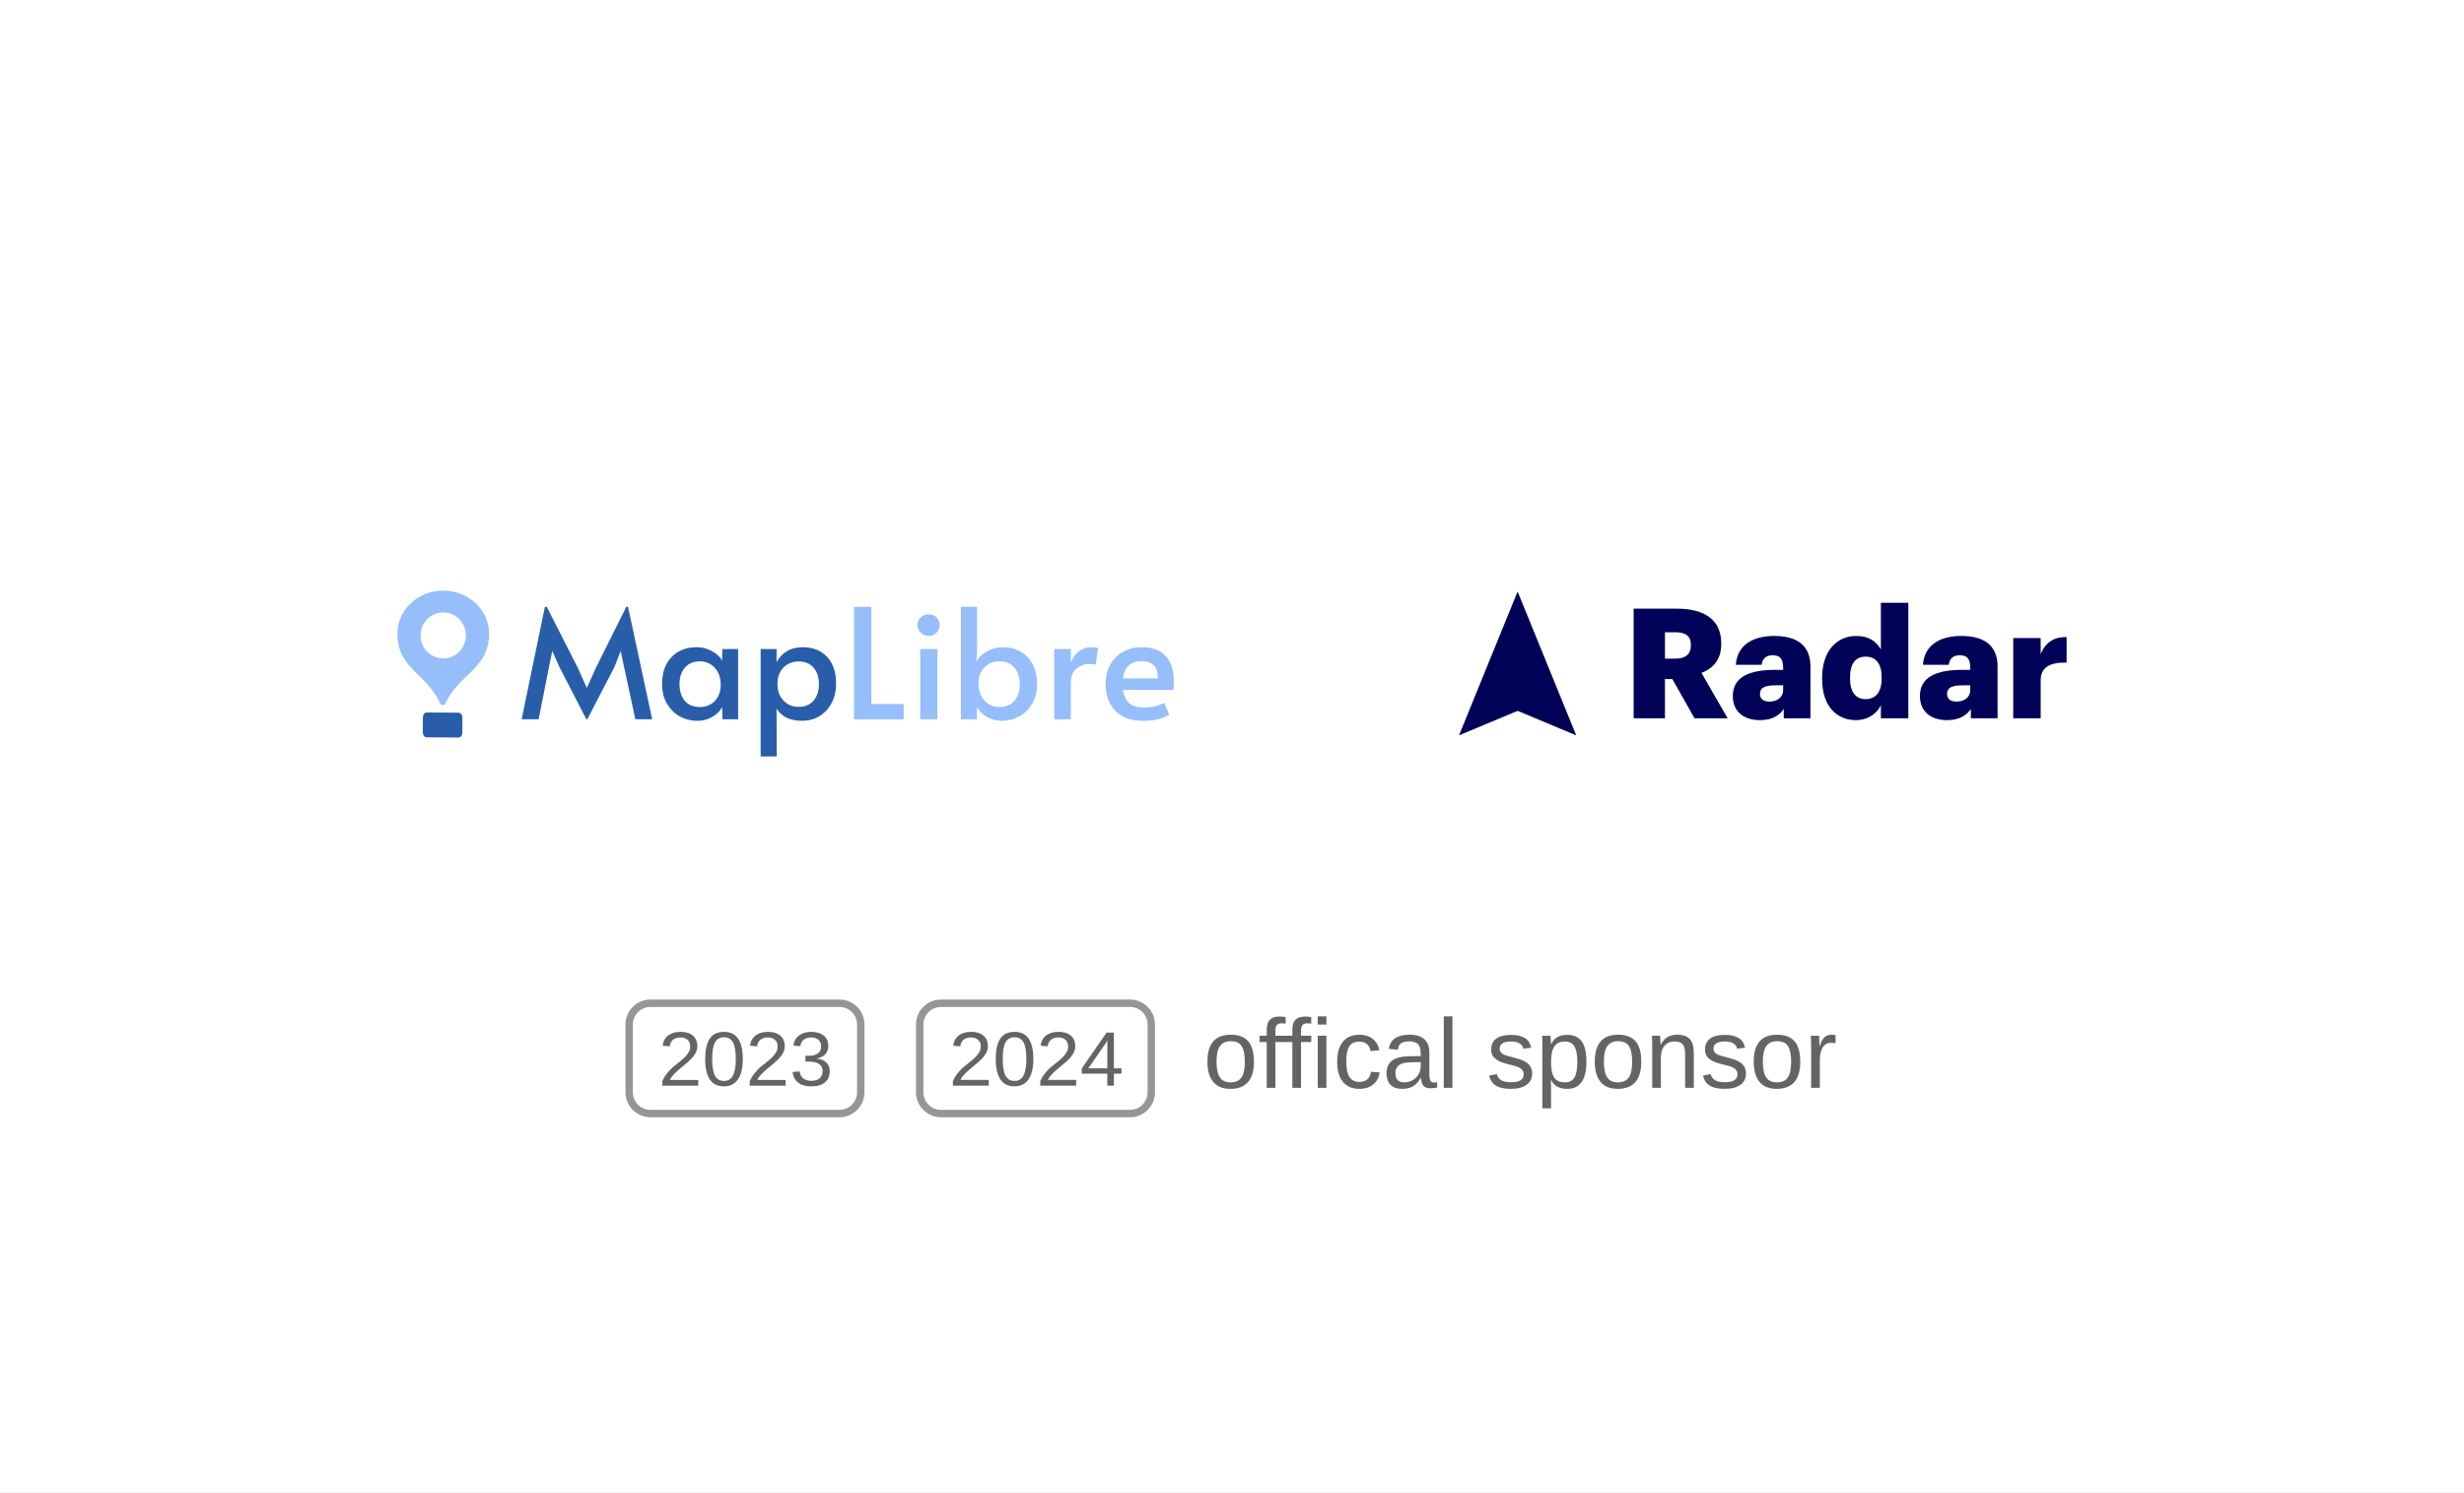
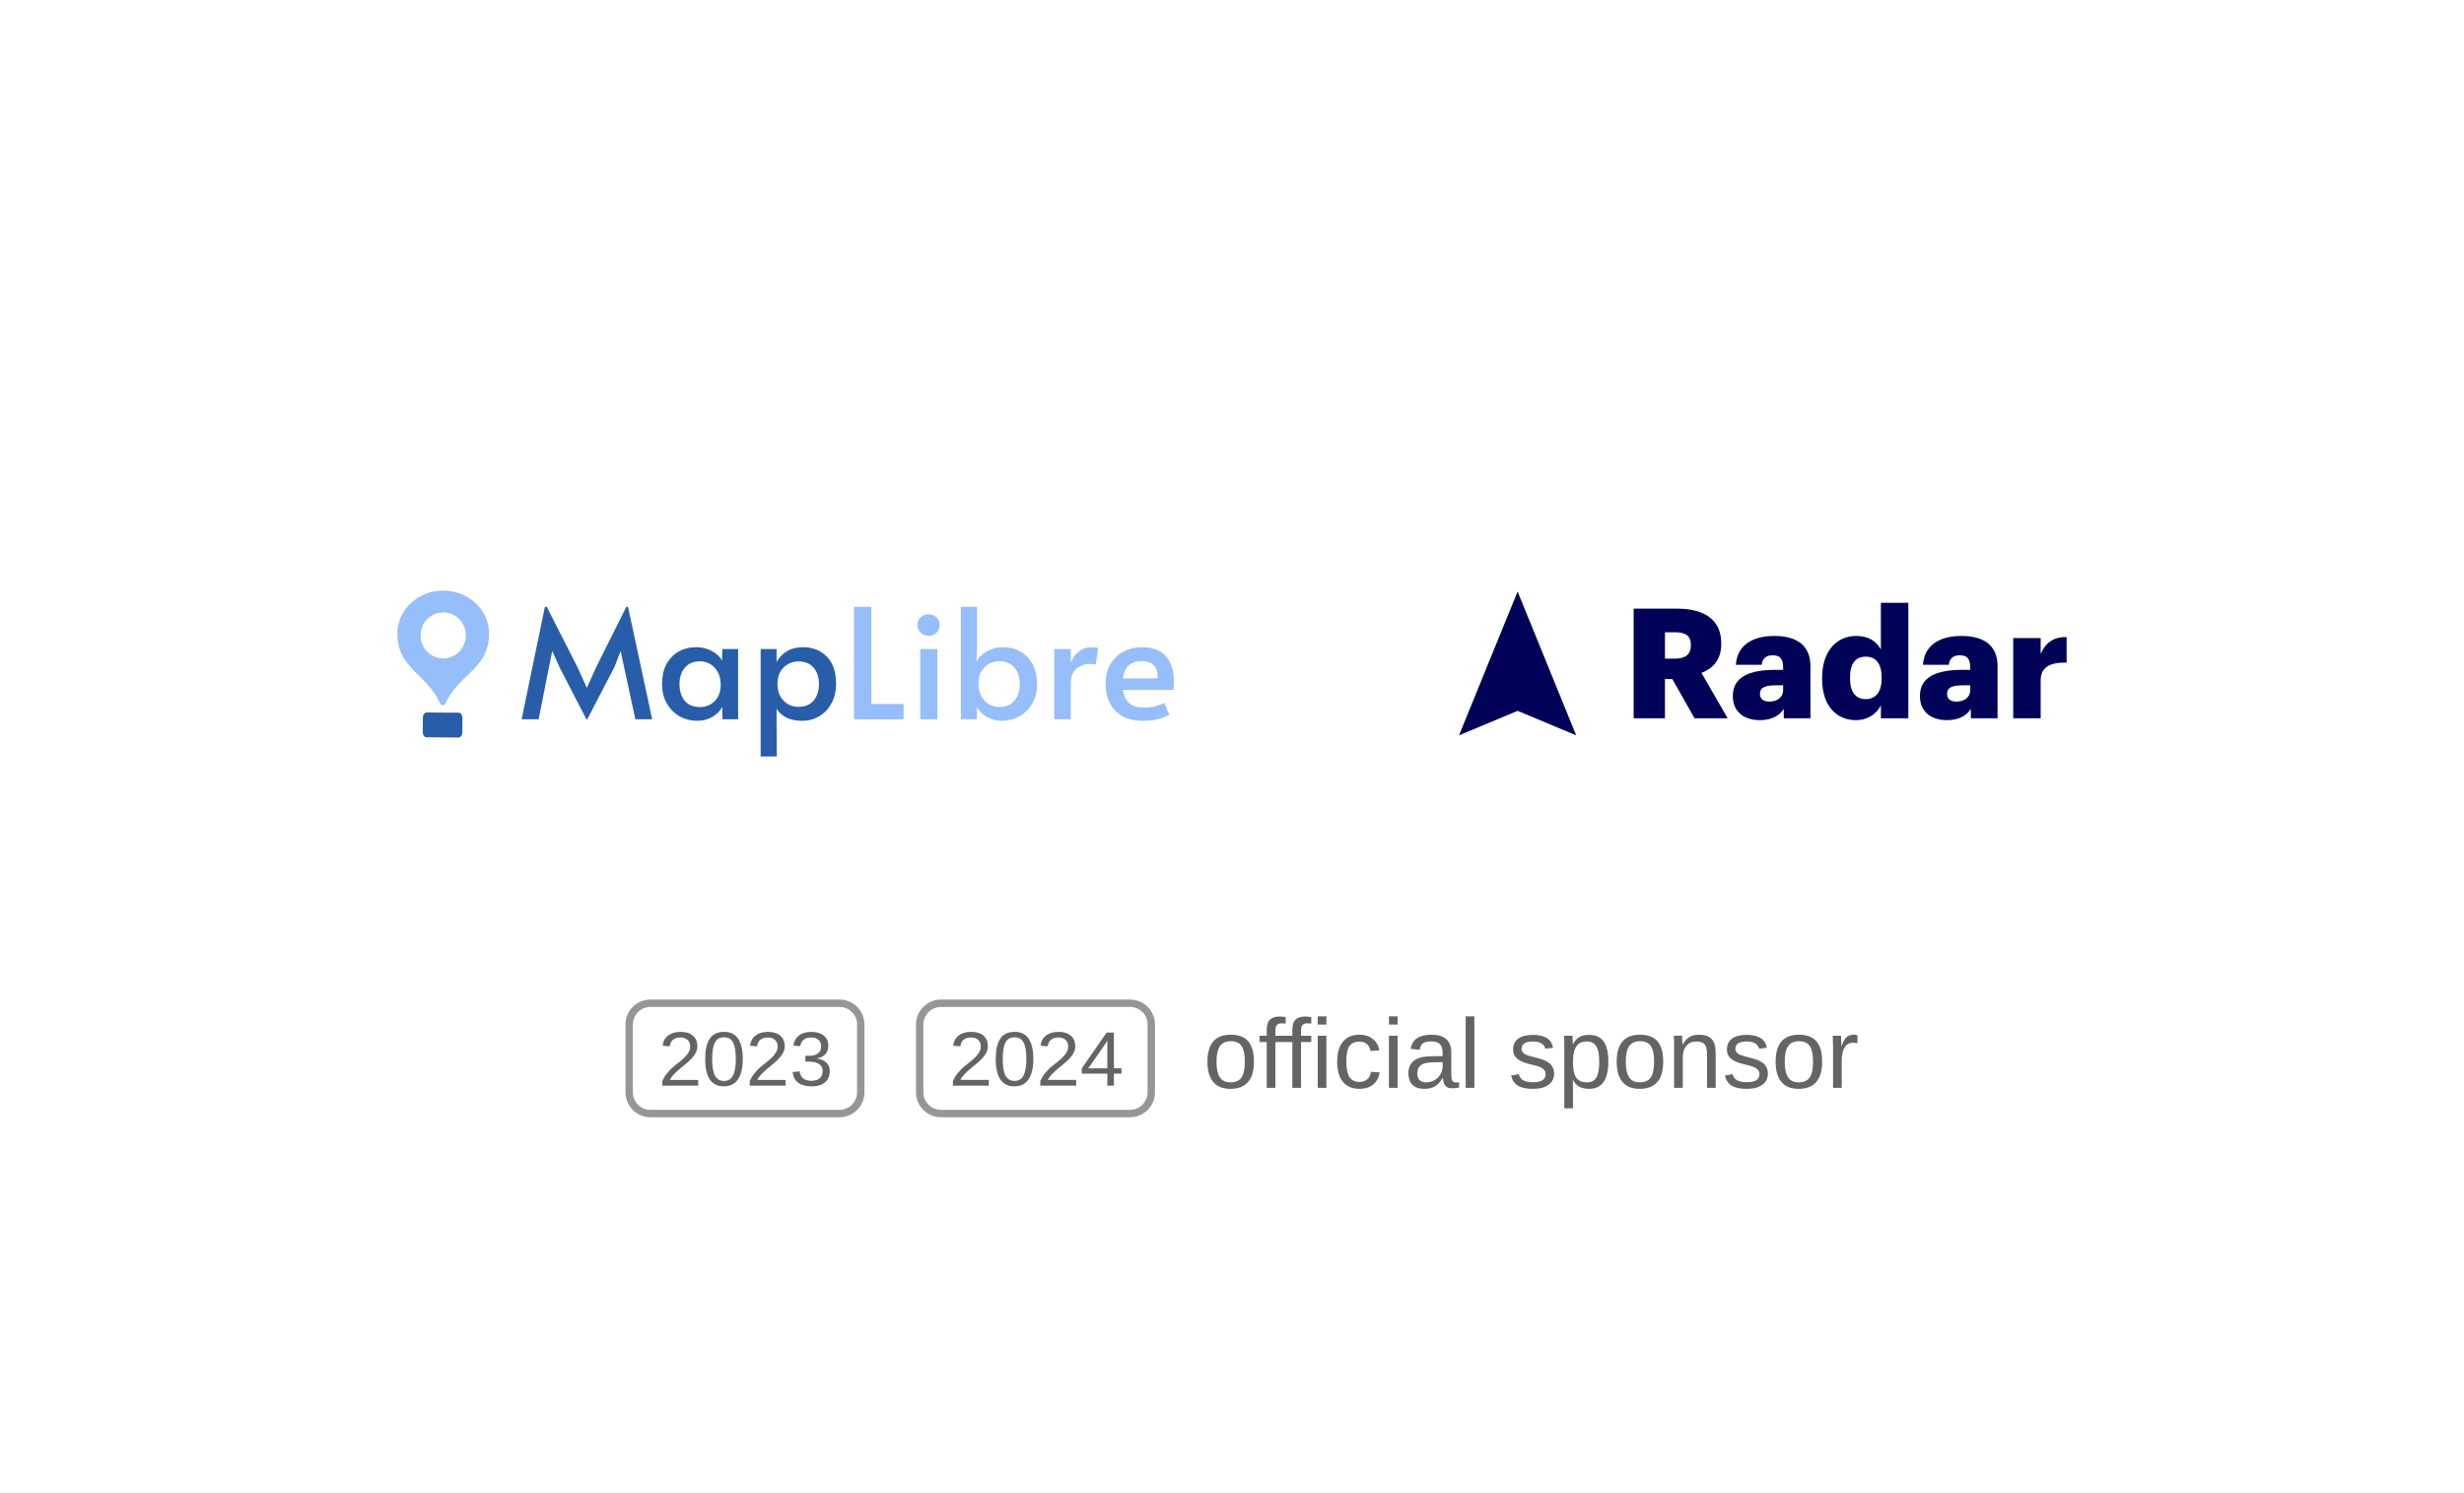
<svg xmlns="http://www.w3.org/2000/svg" id="maplibre" width="266.575" height="161.471" viewBox="0 0 266.575 161.471" version="1.1" style="fill:none">
  <defs id="defs25">
    <style id="style872">.cls-1{fill:none;}.cls-2{fill:#1c2b33;}.cls-3{clip-path:url(#clip-path);}.cls-4{clip-path:url(#clip-path-2);}.cls-5{fill:url(#linear-gradient);}</style>
    <clipPath id="clip-path">
      <path id="path874" d="m 2079.995,1000 c -123.391,0 -219.848,92.936 -307.164,210.993 C 1652.842,1058.215 1552.495,1000 1432.409,1000 c -244.828,0 -432.414,318.621 -432.414,655.862 0,211.034 102.096,344.138 273.103,344.138 123.081,0 211.6,-58.026 368.966,-333.103 0,0 65.597,-115.841 110.725,-195.639 q 23.72,38.298 49.965,82.535 l 73.793,124.138 C 2020.294,1918.479 2100.385,2000 2245.512,2000 c 166.596,0 259.31,-134.923 259.31,-350.345 C 2504.823,1296.552 2313.007,1000 2079.995,1000 Z m -557.931,592.414 c -127.586,200 -171.724,244.828 -242.759,244.828 -73.103,0 -116.552,-64.178 -116.552,-178.621 0,-244.828 122.069,-495.172 267.586,-495.172 78.801,0 144.654,45.51 245.522,189.913 -95.779,146.911 -153.798,239.052 -153.798,239.052 z m 481.528,-25.178 -88.23,-147.148 q -35.815,-58.248 -68.838,-107.23 c 79.52,-122.735 145.113,-183.892 223.126,-183.892 162.069,0 291.724,238.621 291.724,531.724 0,111.724 -36.593,176.552 -112.414,176.552 -72.671,-3e-4 -107.387,-47.994 -245.368,-270.006 z" class="cls-1" style="fill:none" />
    </clipPath>
    <clipPath id="clip-path-2">
      <rect id="rect877" height="1010" width="1514.828" y="995" x="994.995" class="cls-1" style="fill:none" />
    </clipPath>
    <linearGradient gradientUnits="userSpaceOnUse" y2="987.277" x2="1449.08" y1="1532.941" x1="1865.507" id="linear-gradient" gradientTransform="translate(-3855.318,-955.4527)">
      <stop id="stop880" stop-color="#0869e1" offset="0.134" />
      <stop id="stop882" stop-color="#0064e0" offset="0.873" />
    </linearGradient>
    <linearGradient id="paint0_linear_45_177" x1="48" y1="6.007" x2="48" y2="102.001" gradientUnits="userSpaceOnUse">
      <stop stop-color="#8FCE3C" id="stop18" />
      <stop offset="1" stop-color="#64A322" id="stop20" />
    </linearGradient>
  </defs>
  <rect y="0" x="0" height="161.471" width="266.575" id="rect857" style="opacity:1;fill:#ffffff;fill-opacity:1;stroke:none;stroke-width:1.134;stroke-linecap:butt;stroke-linejoin:bevel;stroke-miterlimit:4;stroke-dasharray:none;stroke-dashoffset:0;stroke-opacity:1" />
  <text id="text865" y="82.458" x="-23.876" style="font-style:normal;font-variant:normal;font-weight:normal;font-stretch:normal;font-size:48px;line-height:1.25;font-family:serif;-inkscape-font-specification:serif;font-variant-ligatures:normal;font-variant-caps:normal;font-variant-numeric:normal;font-feature-settings:normal;text-align:start;letter-spacing:0px;word-spacing:0px;writing-mode:lr-tb;text-anchor:start;fill:#000000;fill-opacity:1;stroke:none" xml:space="preserve">
    <tspan y="126.132" x="-23.876" id="tspan863" />
  </text>
  <g id="Artboard_outline" data-name="Artboard outline" transform="translate(-3838.631,-909.0432)">
    <rect style="fill:none" y="0" class="cls-1" x="-0.005" width="6962.365" height="3000" id="rect887" />
  </g>
  <text xml:space="preserve" style="font-style:normal;font-variant:normal;font-weight:normal;font-stretch:normal;font-size:10.667px;line-height:1.25;font-family:serif;-inkscape-font-specification:serif;font-variant-ligatures:normal;font-variant-caps:normal;font-variant-numeric:normal;font-feature-settings:normal;text-align:start;letter-spacing:0px;word-spacing:0px;writing-mode:lr-tb;text-anchor:start;fill:#000000;fill-opacity:1;stroke:none" x="143.07" y="137.8" id="text1075">
    <tspan id="tspan1073" x="143.07" y="147.505" />
  </text>
  <text xml:space="preserve" style="font-style:normal;font-variant:normal;font-weight:normal;font-stretch:normal;font-size:10.667px;line-height:1.25;font-family:serif;-inkscape-font-specification:serif;font-variant-ligatures:normal;font-variant-caps:normal;font-variant-numeric:normal;font-feature-settings:normal;text-align:start;letter-spacing:0px;word-spacing:0px;writing-mode:lr-tb;text-anchor:start;fill:#646464;fill-opacity:1;stroke:none" x="130.177" y="117.708" id="text1053">
-     <tspan id="tspan1051" x="130.177" y="117.708" style="font-style:normal;font-variant:normal;font-weight:normal;font-stretch:normal;font-family:arial;-inkscape-font-specification:arial;fill:#646464;fill-opacity:1">offical sponsor</tspan>
+     <tspan id="tspan1051" x="130.177" y="117.708" style="font-style:normal;font-variant:normal;font-weight:normal;font-stretch:normal;font-family:arial;-inkscape-font-specification:arial;fill:#646464;fill-opacity:1">official sponsor</tspan>
  </text>
  <g id="g1117" transform="translate(-107.677,7.126955)">
    <text transform="scale(1.009392,0.9906949)" xml:space="preserve" style="font-style:normal;font-variant:normal;font-weight:normal;font-stretch:normal;font-size:30.32px;line-height:1.25;font-family:serif;-inkscape-font-specification:serif;font-variant-ligatures:normal;font-variant-caps:normal;font-variant-numeric:normal;font-feature-settings:normal;text-align:start;letter-spacing:0px;word-spacing:0px;writing-mode:lr-tb;text-anchor:start;fill:#646464;fill-opacity:1;stroke:none;stroke-width:1" x="177.248" y="111.377" id="text861-83">
      <tspan id="tspan859-8" x="177.248" y="111.377" style="font-style:normal;font-variant:normal;font-weight:normal;font-stretch:normal;font-size:8.422px;font-family:Arial;-inkscape-font-specification:Arial;fill:#646464;fill-opacity:1;stroke-width:1">2023</tspan>
    </text>
    <rect style="opacity:1;fill:none;fill-opacity:1;stroke:#969696;stroke-width:0.8;stroke-linecap:butt;stroke-linejoin:bevel;stroke-miterlimit:4;stroke-dasharray:none;stroke-dashoffset:0;stroke-opacity:1" id="rect885-3" width="25.055" height="11.934" x="175.746" y="101.426" rx="2.3" ry="2.3" />
  </g>
  <g id="g1084" transform="translate(-52.79848,-8.137633)">
    <text transform="scale(1.009392,0.9906949)" xml:space="preserve" style="font-style:normal;font-variant:normal;font-weight:normal;font-stretch:normal;font-size:30.32px;line-height:1.25;font-family:serif;-inkscape-font-specification:serif;font-variant-ligatures:normal;font-variant-caps:normal;font-variant-numeric:normal;font-feature-settings:normal;text-align:start;letter-spacing:0px;word-spacing:0px;writing-mode:lr-tb;text-anchor:start;fill:#646464;fill-opacity:1;stroke:none;stroke-width:1" x="154.019" y="126.785" id="text861-83-7">
      <tspan id="tspan859-8-8" x="154.019" y="126.785" style="font-style:normal;font-variant:normal;font-weight:normal;font-stretch:normal;font-size:8.422px;font-family:Arial;-inkscape-font-specification:Arial;fill:#646464;fill-opacity:1;stroke-width:1">2024</tspan>
    </text>
    <rect style="opacity:1;fill:none;fill-opacity:1;stroke:#969696;stroke-width:0.8;stroke-linecap:butt;stroke-linejoin:bevel;stroke-miterlimit:4;stroke-dasharray:none;stroke-dashoffset:0;stroke-opacity:1" id="rect885-3-6" width="25.055" height="11.934" x="152.298" y="116.691" rx="2.3" ry="2.3" />
  </g>
  <g id="g899" transform="matrix(0.2086901,0,0,0.2086901,416.5383,215.4677)" style="stroke-width:4.792">
    <path id="path2" d="m 119.989,256.292 h 29.376 v -36.864 h 6.912 l 20.88,36.864 h 31.104 l -24.624,-42.624 c 10.8,-4.176 18.576,-12.384 18.576,-27.072 v -0.576 c 0,-21.744 -14.976,-32.688 -41.904,-32.688 h -40.32 z m 29.376,-56.016 v -24.768 h 9.648 c 9.504,0 14.688,3.312 14.688,11.664 v 0.576 c 0,8.352 -4.896,12.528 -14.832,12.528 z" style="fill:#000257;stroke-width:4.792" />
    <path id="path4" d="m 238.556,258.02 c 12.096,0 18.72,-5.04 22.32,-10.512 v 8.784 h 25.056 v -48.816 c 0,-20.016 -13.248,-28.512 -33.984,-28.512 -20.592,0 -34.848,8.928 -36,27.072 h 24.192 c 0.576,-4.752 3.168,-8.928 10.224,-8.928 8.208,0 9.936,4.752 9.936,11.952 v 1.728 h -7.2 c -25.056,0 -40.032,6.912 -40.032,24.624 0,15.984 11.952,22.608 25.488,22.608 z m 8.928,-17.424 c -6.048,0 -8.928,-2.736 -8.928,-7.056 0,-6.192 4.608,-8.208 14.976,-8.208 h 6.768 v 4.608 c 0,6.48 -5.472,10.656 -12.816,10.656 z" style="fill:#000257;stroke-width:4.792" />
    <path id="path6" d="m 328.574,258.02 c 11.376,0 19.728,-6.192 23.472,-13.968 v 12.24 h 25.776 v -108.432 h -25.776 v 43.776 c -4.32,-7.632 -11.376,-12.672 -23.184,-12.672 -17.856,0 -31.968,13.68 -31.968,39.312 v 1.152 c 0,26.064 14.256,38.592 31.68,38.592 z m 9.072,-19.728 c -8.928,0 -14.544,-6.48 -14.544,-19.152 v -1.152 c 0,-13.104 5.184,-19.584 14.832,-19.584 9.504,0 14.832,6.768 14.832,19.44 v 1.152 c 0,12.816 -5.76,19.296 -15.12,19.296 z" style="fill:#000257;stroke-width:4.792" />
    <path id="path8" d="m 414.197,258.02 c 12.096,0 18.72,-5.04 22.32,-10.512 v 8.784 h 25.056 v -48.816 c 0,-20.016 -13.248,-28.512 -33.984,-28.512 -20.592,0 -34.848,8.928 -36,27.072 h 24.192 c 0.576,-4.752 3.168,-8.928 10.224,-8.928 8.208,0 9.936,4.752 9.936,11.952 v 1.728 h -7.2 c -25.056,0 -40.032,6.912 -40.032,24.624 0,15.984 11.952,22.608 25.488,22.608 z m 8.928,-17.424 c -6.048,0 -8.928,-2.736 -8.928,-7.056 0,-6.192 4.608,-8.208 14.976,-8.208 h 6.768 v 4.608 c 0,6.48 -5.472,10.656 -12.816,10.656 z" style="fill:#000257;stroke-width:4.792" />
    <path id="path10" d="m 476.279,256.292 h 25.776 v -35.712 c 0,-12.096 8.64,-16.992 24.336,-16.56 v -24.048 c -11.664,-0.144 -19.584,4.752 -24.336,15.984 v -14.976 h -25.776 z" style="fill:#000257;stroke-width:4.792" />
    <path id="path12" d="m 66.053,272.292 -55,-135 -55,135 55,-23 z" style="fill:#000257;stroke-width:4.792" />
  </g>
  <g id="g1008" transform="translate(0.9999978)">
    <g id="g898" style="fill:none;stroke-width:1.228" transform="matrix(0.8140195,0,0,0.8140195,21.46318,6.716248)">
      <path style="fill:#285daa;fill-opacity:1;stroke-width:1.228" d="m 46.738,80.381 -0.936,-2.115 -0.427,2.115 -1.383,6.976 h -2.258 l 3.092,-14.949 h 0.244 l 4.109,8.075 1.22,2.705 1.22,-2.705 4.027,-8.075 h 0.224 l 3.214,14.949 h -2.237 l -1.505,-6.976 -0.447,-2.115 -0.814,2.115 -3.62,6.976 h -0.122 z" id="path2-4" />
      <path style="fill:#285daa;fill-opacity:1;stroke-width:1.228" d="m 65.074,87.561 c -0.841,0 -1.62,-0.197 -2.339,-0.59 -0.705,-0.407 -1.275,-0.976 -1.708,-1.709 -0.42,-0.746 -0.631,-1.614 -0.631,-2.603 0,-0.976 0.183,-1.831 0.549,-2.563 0.38,-0.732 0.915,-1.302 1.607,-1.709 0.692,-0.407 1.505,-0.61 2.441,-0.61 0.542,0 1.051,0.095 1.525,0.285 0.475,0.19 0.875,0.427 1.2,0.712 0.325,0.271 0.542,0.542 0.651,0.814 l 0.041,-1.566 h 2.095 v 9.336 H 68.43 l -0.041,-1.648 c -0.23,0.488 -0.651,0.922 -1.261,1.302 -0.61,0.366 -1.295,0.549 -2.054,0.549 z m 0.366,-1.831 c 0.773,0 1.424,-0.264 1.953,-0.793 0.529,-0.542 0.793,-1.247 0.793,-2.115 v -0.142 c 0,-0.583 -0.122,-1.105 -0.366,-1.566 -0.244,-0.461 -0.576,-0.82 -0.997,-1.078 -0.42,-0.258 -0.881,-0.386 -1.383,-0.386 -0.868,0 -1.539,0.285 -2.014,0.854 -0.475,0.556 -0.712,1.281 -0.712,2.176 0,0.908 0.231,1.647 0.692,2.217 0.475,0.556 1.153,0.834 2.034,0.834 z" id="path4-5" />
      <path style="fill:#285daa;fill-opacity:1;stroke-width:1.228" d="m 73.499,78.022 h 2.115 v 1.729 c 0.746,-1.315 1.912,-1.973 3.498,-1.973 1.315,0 2.38,0.42 3.193,1.261 0.814,0.827 1.22,2.027 1.22,3.6 0,0.976 -0.203,1.837 -0.61,2.583 -0.393,0.746 -0.936,1.322 -1.627,1.729 -0.678,0.407 -1.437,0.61 -2.278,0.61 -0.786,0 -1.471,-0.136 -2.054,-0.407 -0.569,-0.285 -1.017,-0.685 -1.342,-1.2 l 0.02,6.346 h -2.136 z m 5.003,7.688 c 0.881,0 1.559,-0.278 2.034,-0.834 0.475,-0.57 0.712,-1.295 0.712,-2.176 0,-0.922 -0.237,-1.654 -0.712,-2.197 -0.461,-0.556 -1.139,-0.834 -2.034,-0.834 -0.488,0 -0.949,0.122 -1.383,0.366 -0.42,0.231 -0.759,0.57 -1.017,1.017 -0.244,0.434 -0.366,0.942 -0.366,1.525 v 0.142 c 0,0.583 0.122,1.105 0.366,1.566 0.258,0.447 0.597,0.8 1.017,1.058 0.42,0.244 0.881,0.366 1.383,0.366 z" id="path6-0" />
      <path style="fill:#95befa;stroke-width:1.228" d="m 85.911,72.408 h 2.298 v 12.915 h 4.292 v 2.034 h -6.59 z" id="path8-3" />
      <path style="fill:#95befa;stroke-width:1.228" d="m 94.71,78.022 h 2.278 v 9.336 h -2.278 z m 1.119,-1.749 c -0.42,0 -0.773,-0.142 -1.058,-0.427 -0.285,-0.285 -0.427,-0.637 -0.427,-1.058 0,-0.38 0.142,-0.705 0.427,-0.976 0.285,-0.271 0.637,-0.407 1.058,-0.407 0.407,0 0.753,0.136 1.037,0.407 0.285,0.271 0.427,0.597 0.427,0.976 0,0.42 -0.142,0.773 -0.427,1.058 -0.271,0.285 -0.617,0.427 -1.037,0.427 z" id="path10-61" />
      <path style="fill:#95befa;stroke-width:1.228" d="m 105.562,87.561 c -0.759,0 -1.444,-0.183 -2.054,-0.549 -0.597,-0.38 -1.01,-0.814 -1.241,-1.302 l -0.041,1.648 h -2.115 v -14.949 h 2.156 v 5.756 l -0.102,1.586 c 0.23,-0.542 0.678,-1.003 1.342,-1.383 0.678,-0.393 1.41,-0.59 2.197,-0.59 0.922,0 1.722,0.21 2.4,0.631 0.691,0.407 1.22,0.983 1.586,1.729 0.366,0.732 0.549,1.586 0.549,2.563 0,0.99 -0.217,1.851 -0.651,2.583 -0.42,0.732 -0.99,1.295 -1.708,1.688 -0.705,0.393 -1.478,0.59 -2.319,0.59 z m -0.366,-1.831 c 0.881,0 1.559,-0.278 2.034,-0.834 0.475,-0.57 0.712,-1.302 0.712,-2.197 0,-0.908 -0.237,-1.641 -0.712,-2.197 -0.461,-0.57 -1.139,-0.854 -2.034,-0.854 -0.773,0 -1.424,0.271 -1.953,0.814 -0.529,0.529 -0.793,1.227 -0.793,2.095 v 0.142 c 0,0.583 0.122,1.105 0.366,1.566 0.258,0.461 0.59,0.82 0.997,1.078 0.42,0.258 0.881,0.386 1.383,0.386 z" id="path12-0" />
      <path style="fill:#95befa;stroke-width:1.228" d="m 112.522,78.022 h 2.197 v 1.831 c 0.217,-0.624 0.569,-1.125 1.058,-1.505 0.488,-0.38 1.044,-0.569 1.668,-0.569 0.434,0 0.732,0.041 0.895,0.122 l -0.305,2.217 c -0.122,-0.081 -0.387,-0.122 -0.793,-0.122 -0.637,0 -1.22,0.203 -1.749,0.61 -0.515,0.407 -0.773,1.058 -0.773,1.953 v 4.8 h -2.197 z" id="path14-63" />
      <path style="fill:#95befa;stroke-width:1.228" d="m 124.305,87.561 c -1.112,0 -2.04,-0.217 -2.786,-0.651 -0.746,-0.447 -1.295,-1.037 -1.647,-1.77 -0.353,-0.746 -0.529,-1.559 -0.529,-2.441 0,-0.99 0.204,-1.858 0.611,-2.603 0.42,-0.746 0.996,-1.315 1.728,-1.709 0.733,-0.407 1.56,-0.61 2.482,-0.61 1.437,0 2.501,0.4 3.192,1.2 0.705,0.786 1.058,1.898 1.058,3.336 0,0.366 -0.021,0.746 -0.061,1.139 h -6.712 c 0.149,0.827 0.441,1.424 0.874,1.79 0.447,0.366 1.065,0.549 1.851,0.549 0.651,0 1.187,-0.054 1.607,-0.163 0.42,-0.108 0.807,-0.258 1.159,-0.447 l 0.671,1.566 c -0.339,0.217 -0.799,0.407 -1.383,0.57 -0.583,0.163 -1.288,0.244 -2.115,0.244 z m 1.973,-5.634 c 0.014,-0.841 -0.169,-1.431 -0.549,-1.769 -0.38,-0.353 -0.922,-0.529 -1.627,-0.529 -1.424,0 -2.245,0.766 -2.462,2.298 z" id="path16-2" />
      <g id="g849" transform="matrix(1.155828,0,0,1.155828,9.812851,100.7358)" style="opacity:1;fill:none;stroke-width:1.063">
        <path id="path6-6-0" d="m 18.635,-26.372 c -2.907,-0.019 -5.287,2.182 -5.305,4.905 -0.016,2.411 1.177,3.589 2.468,4.864 0.9,0.889 1.848,1.825 2.469,3.26 0.042,0.034 0.07,0.057 0.082,0.067 a 0.304,0.304 0 0 0 0.2,0.076 0.305,0.305 0 0 0 0.201,-0.073 c 0.003,-0.003 0.009,-0.005 0.017,-0.009 0.02,-0.009 0.051,-0.022 0.066,-0.058 0.618,-1.421 1.58,-2.345 2.498,-3.227 1.308,-1.256 2.528,-2.427 2.544,-4.832 0.018,-2.723 -2.333,-4.955 -5.24,-4.973 z m -0.051,7.801 c 1.44,0.009 2.614,-1.168 2.624,-2.629 0.009,-1.461 -1.15,-2.654 -2.59,-2.663 -1.44,-0.009 -2.614,1.168 -2.624,2.629 -0.009,1.461 1.15,2.654 2.59,2.663 z" style="clip-rule:evenodd;fill:#95befa;fill-opacity:1;fill-rule:evenodd;stroke-width:1.063" />
        <path id="path8-2" d="m 16.7,-12.357 c -0.24,-0.002 -0.437,0.264 -0.439,0.593 l -0.011,1.666 c -0.002,0.329 0.191,0.597 0.431,0.599 l 3.677,0.024 c 0.24,0.002 0.437,-0.264 0.439,-0.593 l 0.011,-1.666 c 0.002,-0.329 -0.191,-0.597 -0.431,-0.599 z" style="clip-rule:evenodd;fill:#285daa;fill-opacity:1;fill-rule:evenodd;stroke-width:1.063" />
      </g>
    </g>
    <g style="stroke-width:8.676" transform="matrix(0.1152545,0,0,0.1152545,167.53,74.3961)" id="g927">
      <path style="fill:#000257;stroke-width:8.676" d="M 71.252,28.855 H 100.628 V -8.009 h 6.912 l 20.88,36.864 h 31.104 l -24.624,-42.624 c 10.8,-4.176 18.576,-12.384 18.576,-27.072 v -0.576 c 0,-21.744 -14.976,-32.688 -41.904,-32.688 H 71.252 Z m 29.376,-56.016 v -24.768 h 9.648 c 9.504,0 14.688,3.312 14.688,11.664 v 0.576 c 0,8.352 -4.896,12.528 -14.832,12.528 z" id="path2-9" />
      <path style="fill:#000257;stroke-width:8.676" d="m 189.819,30.583 c 12.096,0 18.72,-5.04 22.32,-10.512 v 8.784 h 25.056 v -48.816 c 0,-20.016 -13.248,-28.512 -33.984,-28.512 -20.592,0 -34.848,8.928 -36,27.072 h 24.192 c 0.576,-4.752 3.168,-8.928 10.224,-8.928 8.208,0 9.936,4.752 9.936,11.952 v 1.728 h -7.2 c -25.056,0 -40.032,6.912 -40.032,24.624 0,15.984 11.952,22.608 25.488,22.608 z m 8.928,-17.424 c -6.048,0 -8.928,-2.736 -8.928,-7.056 0,-6.192 4.608,-8.208 14.976,-8.208 h 6.768 v 4.608 c 0,6.48 -5.472,10.656 -12.816,10.656 z" id="path4-2" />
      <path style="fill:#000257;stroke-width:8.676" d="m 279.837,30.583 c 11.376,0 19.728,-6.192 23.472,-13.968 v 12.24 h 25.776 v -108.432 h -25.776 v 43.776 c -4.32,-7.632 -11.376,-12.672 -23.184,-12.672 -17.856,0 -31.968,13.68 -31.968,39.312 v 1.152 c 0,26.064 14.256,38.592 31.68,38.592 z m 9.072,-19.728 c -8.928,0 -14.544,-6.48 -14.544,-19.152 v -1.152 c 0,-13.104 5.184,-19.584 14.832,-19.584 9.504,0 14.832,6.768 14.832,19.44 v 1.152 c 0,12.816 -5.76,19.296 -15.12,19.296 z" id="path6-2" />
      <path style="fill:#000257;stroke-width:8.676" d="m 365.46,30.583 c 12.096,0 18.72,-5.04 22.32,-10.512 v 8.784 h 25.056 v -48.816 c 0,-20.016 -13.248,-28.512 -33.984,-28.512 -20.592,0 -34.848,8.928 -36,27.072 h 24.192 c 0.576,-4.752 3.168,-8.928 10.224,-8.928 8.208,0 9.936,4.752 9.936,11.952 v 1.728 h -7.2 c -25.056,0 -40.032,6.912 -40.032,24.624 0,15.984 11.952,22.608 25.488,22.608 z m 8.928,-17.424 c -6.048,0 -8.928,-2.736 -8.928,-7.056 0,-6.192 4.608,-8.208 14.976,-8.208 h 6.768 v 4.608 c 0,6.48 -5.472,10.656 -12.816,10.656 z" id="path8-8" />
      <path style="fill:#000257;stroke-width:8.676" d="m 427.542,28.855 h 25.776 V -6.857 c 0,-12.096 8.64,-16.992 24.336,-16.56 v -24.048 c -11.664,-0.144 -19.584,4.752 -24.336,15.984 v -14.976 h -25.776 z" id="path10-9" />
      <path style="fill:#000257;stroke-width:8.676" d="m 17.316,44.855 -55,-135 -55,135 55,-23 z" id="path12-7" />
    </g>
  </g>
</svg>
